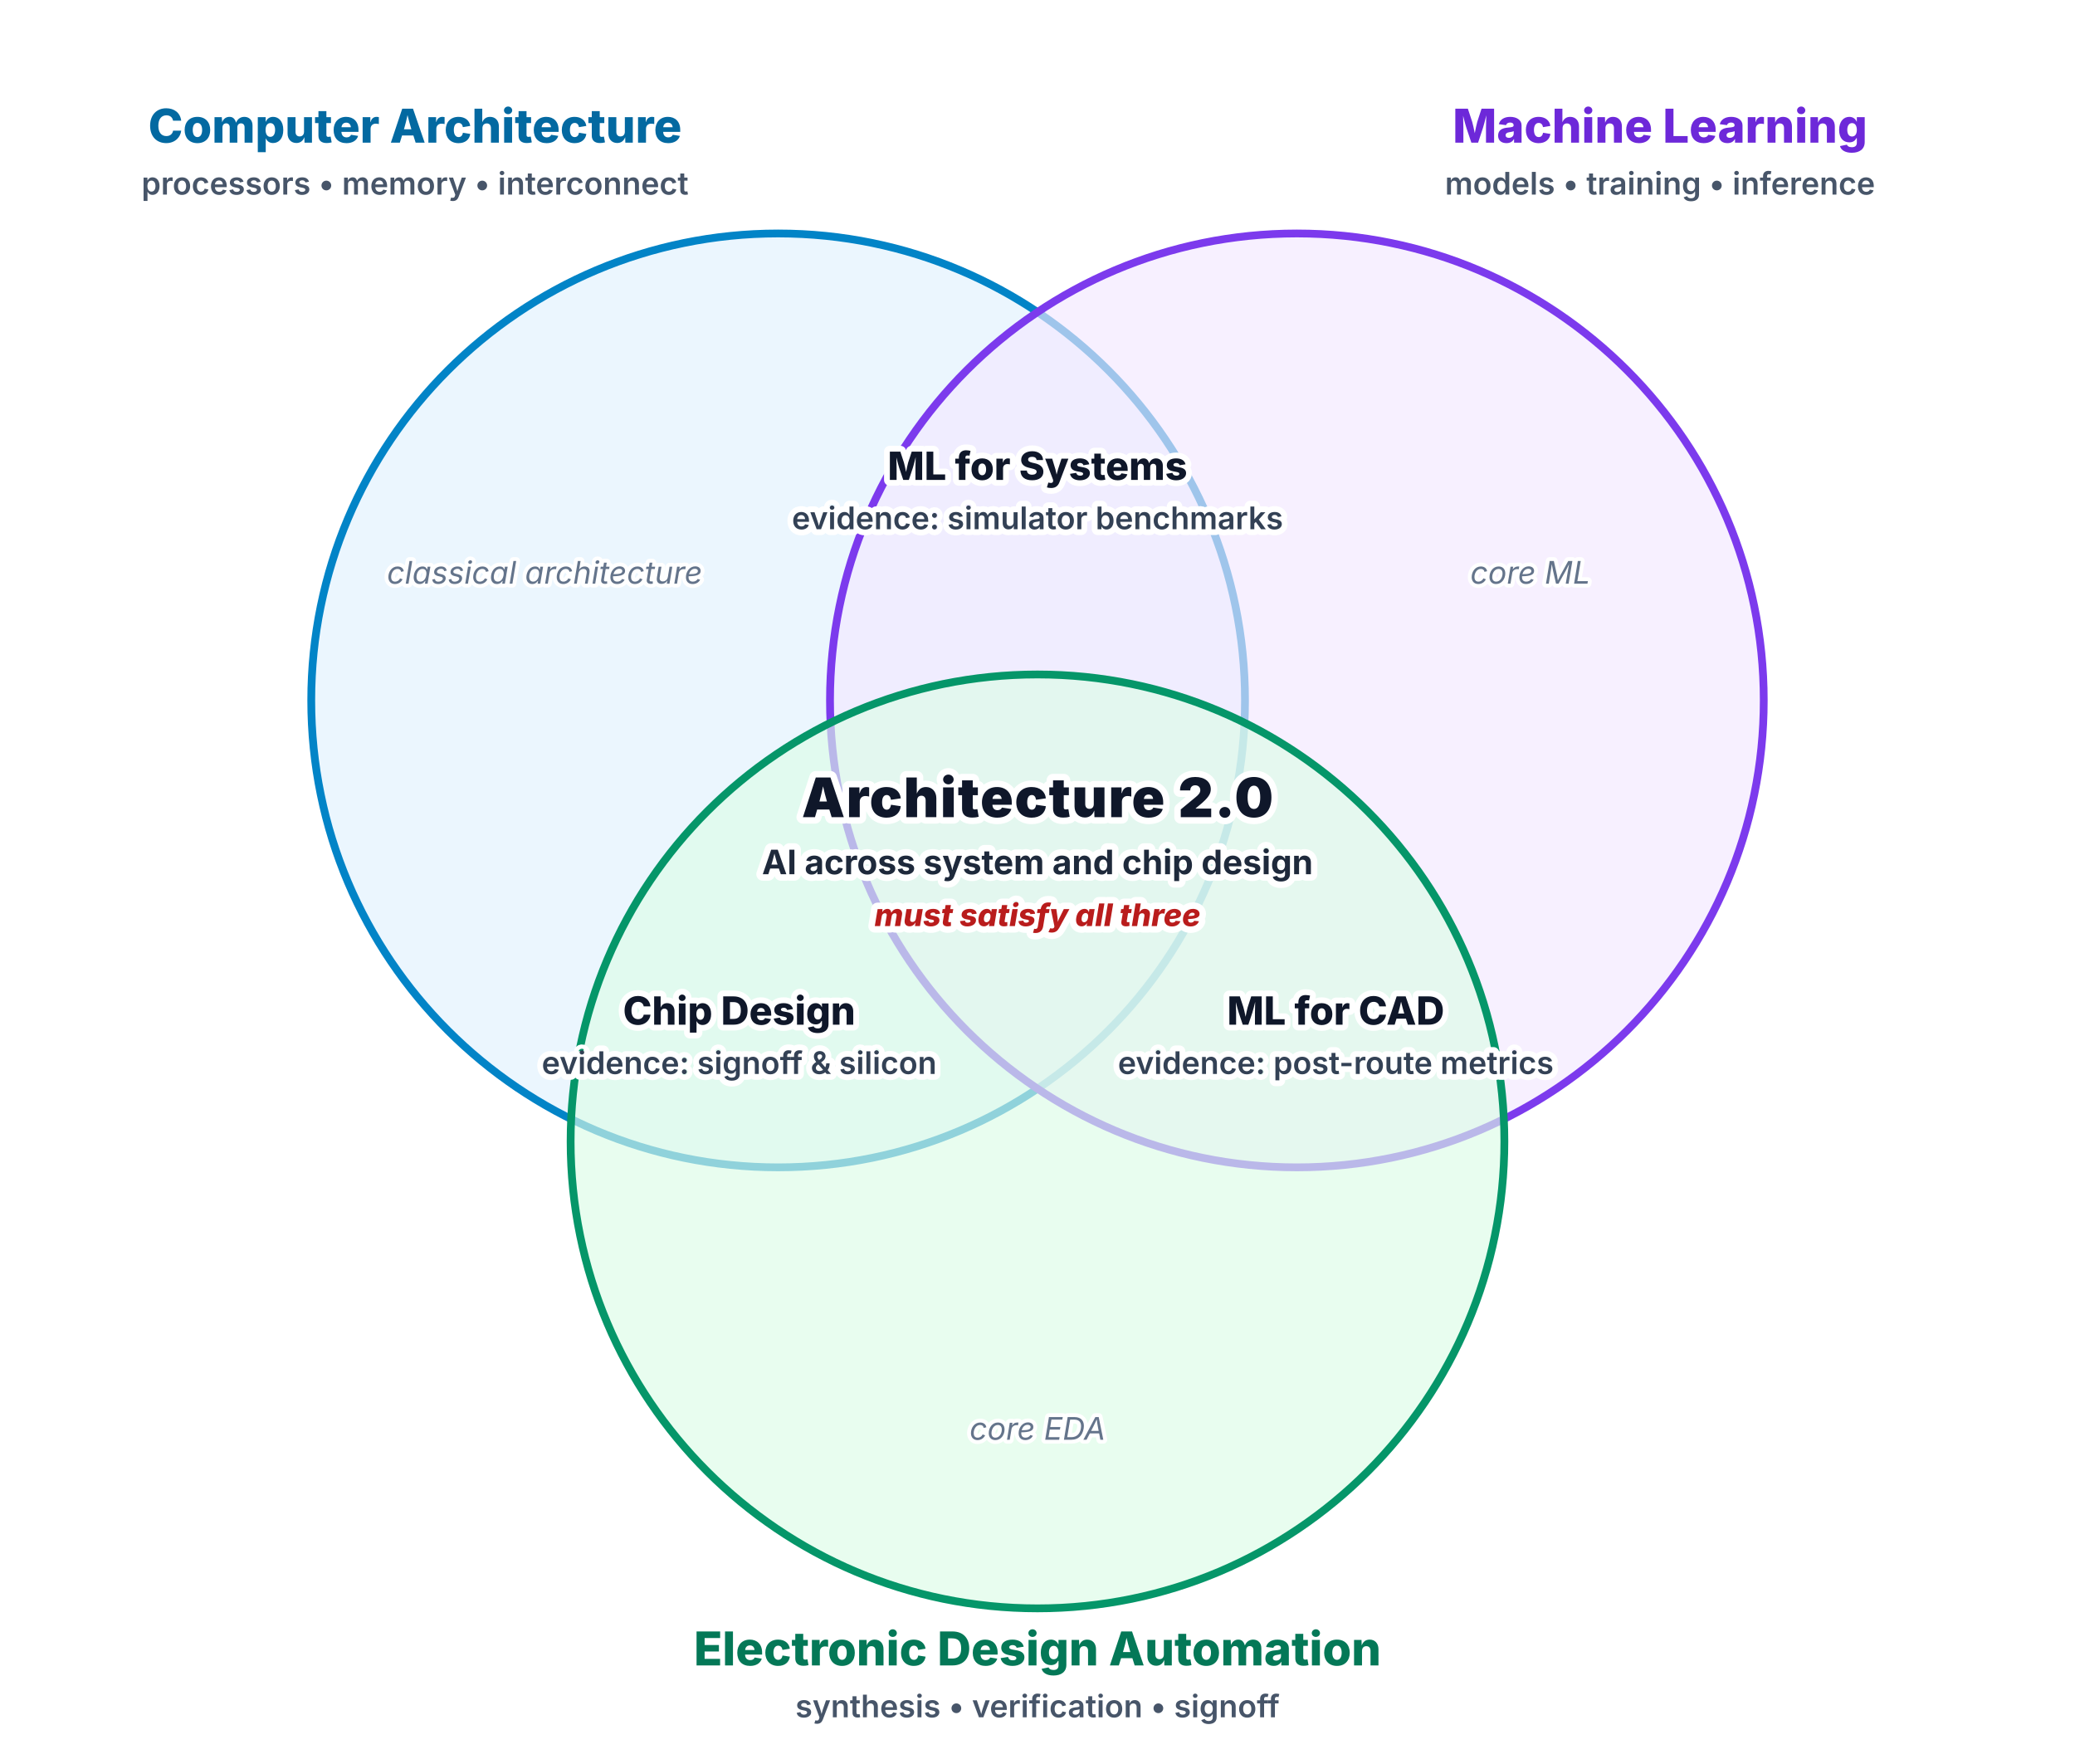
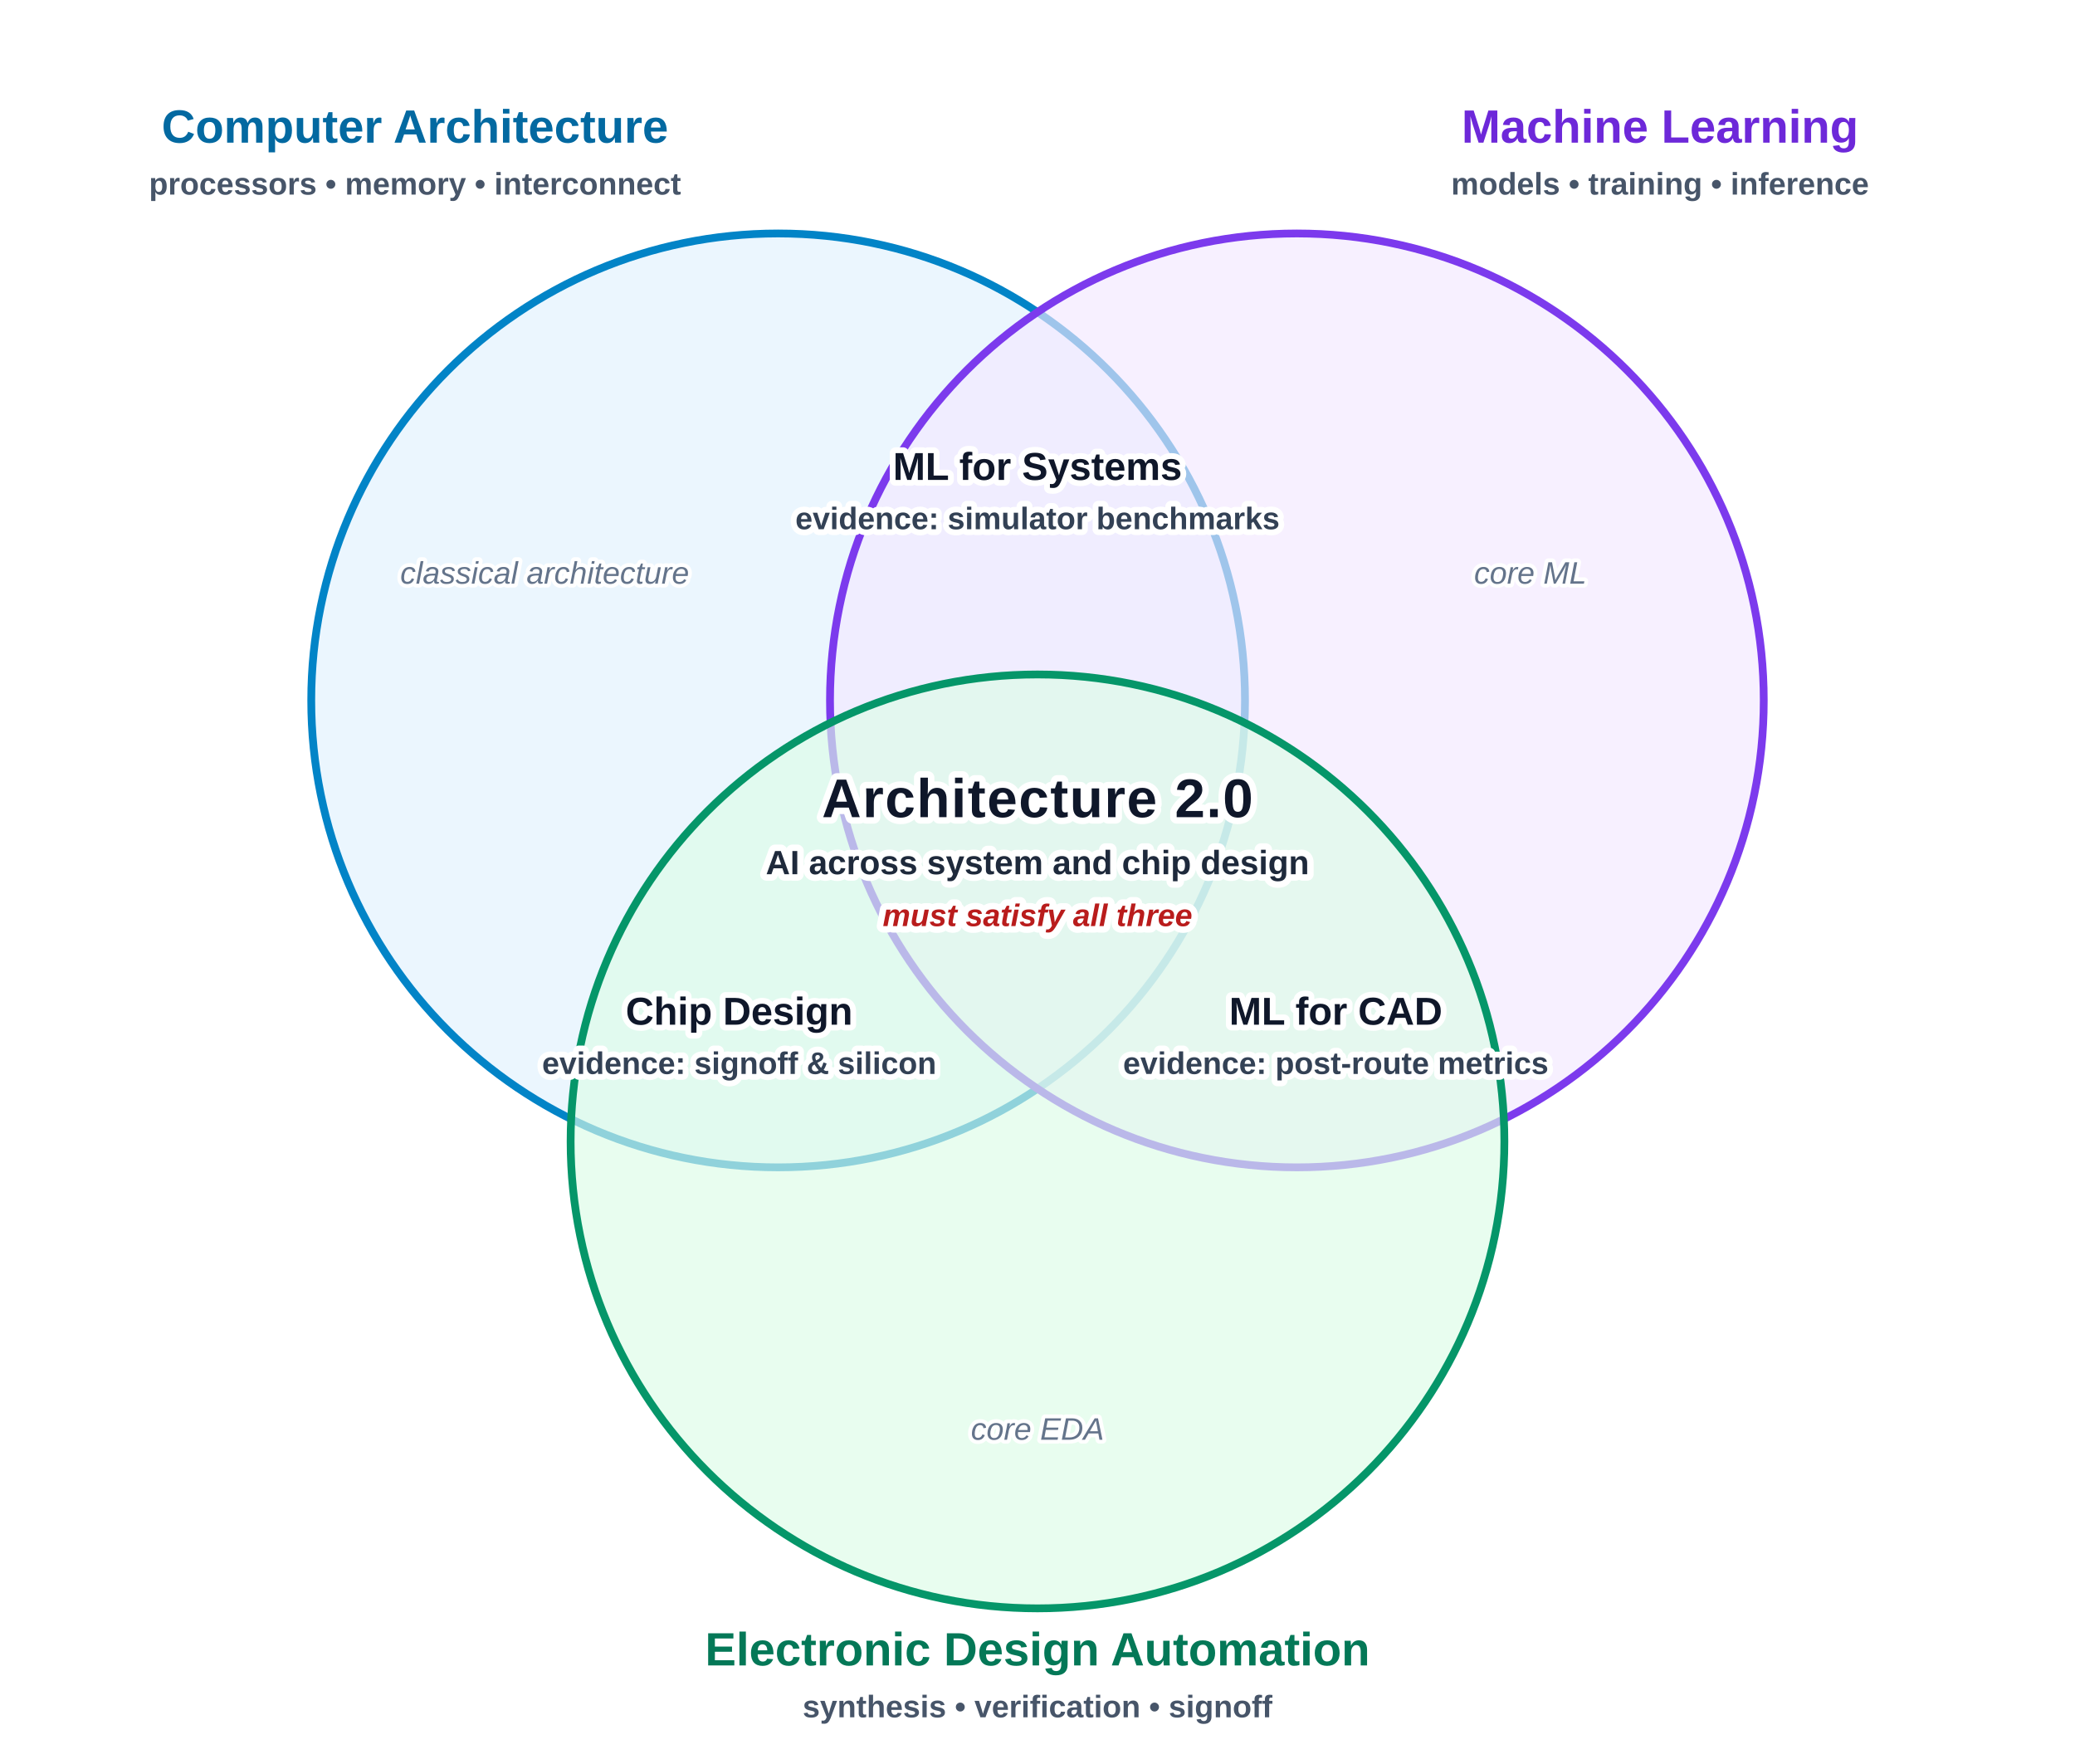
- <svg xmlns="http://www.w3.org/2000/svg" viewBox="0 0 800 680" width="100%" height="100%" font-family="system-ui, -apple-system, sans-serif">
+ <svg xmlns="http://www.w3.org/2000/svg" viewBox="0 0 800 680" width="100%" height="100%" font-family="Arial, Helvetica, sans-serif">
  <rect x="0" y="0" width="800" height="680" fill="#FFFFFF" />
  <circle cx="300" cy="270" r="180" fill="#e0f2fe" fill-opacity="0.65" stroke="#0284c7" stroke-width="3" />
  <circle cx="500" cy="270" r="180" fill="#f3e8ff" fill-opacity="0.65" stroke="#7c3aed" stroke-width="3" />
  <circle cx="400" cy="440" r="180" fill="#dcfce7" fill-opacity="0.65" stroke="#059669" stroke-width="3" />
  <g text-anchor="middle">
    <text x="160" y="55" font-size="18" font-weight="800" fill="#0369a1">Computer Architecture</text>
    <text x="160" y="75" font-size="12" font-weight="600" fill="#475569">processors • memory • interconnect</text>
  </g>
  <g text-anchor="middle">
    <text x="640" y="55" font-size="18" font-weight="800" fill="#6d28d9">Machine Learning</text>
    <text x="640" y="75" font-size="12" font-weight="600" fill="#475569">models • training • inference</text>
  </g>
  <g text-anchor="middle">
    <text x="400" y="642" font-size="18" font-weight="800" fill="#047857">Electronic Design Automation</text>
    <text x="400" y="662" font-size="12" font-weight="600" fill="#475569">synthesis • verification • signoff</text>
  </g>
  <g font-size="12" font-style="italic" fill="#64748b" text-anchor="middle" style="paint-order: stroke" stroke="#ffffff" stroke-width="3" stroke-linejoin="round">
    <text x="210" y="225">classical architecture</text>
    <text x="590" y="225">core ML</text>
    <text x="400" y="555">core EDA</text>
  </g>
  <g text-anchor="middle" style="paint-order: stroke" stroke="#ffffff" stroke-width="4.5" stroke-linejoin="round">
    <text x="400" y="185" font-size="15" font-weight="800" fill="#0f172a">ML for Systems</text>
    <text x="400" y="204" font-size="12" font-weight="600" fill="#334155">evidence: simulator benchmarks</text>
  </g>
  <g text-anchor="middle" style="paint-order: stroke" stroke="#ffffff" stroke-width="4.5" stroke-linejoin="round">
    <text x="285" y="395" font-size="15" font-weight="800" fill="#0f172a">Chip Design</text>
    <text x="285" y="414" font-size="12" font-weight="600" fill="#334155">evidence: signoff &amp; silicon</text>
  </g>
  <g text-anchor="middle" style="paint-order: stroke" stroke="#ffffff" stroke-width="4.5" stroke-linejoin="round">
    <text x="515" y="395" font-size="15" font-weight="800" fill="#0f172a">ML for CAD</text>
    <text x="515" y="414" font-size="12" font-weight="600" fill="#334155">evidence: post-route metrics</text>
  </g>
  <g text-anchor="middle" style="paint-order: stroke" stroke="#ffffff" stroke-width="5" stroke-linejoin="round">
    <text x="400" y="315" font-size="21" font-weight="900" fill="#0f172a" letter-spacing="0.5px">Architecture 2.0</text>
    <text x="400" y="337" font-size="13" font-weight="700" fill="#1e293b">AI across system and chip design</text>
    <text x="400" y="357" font-size="12" font-weight="800" fill="#b91c1c" font-style="italic">must satisfy all three</text>
  </g>
</svg>
